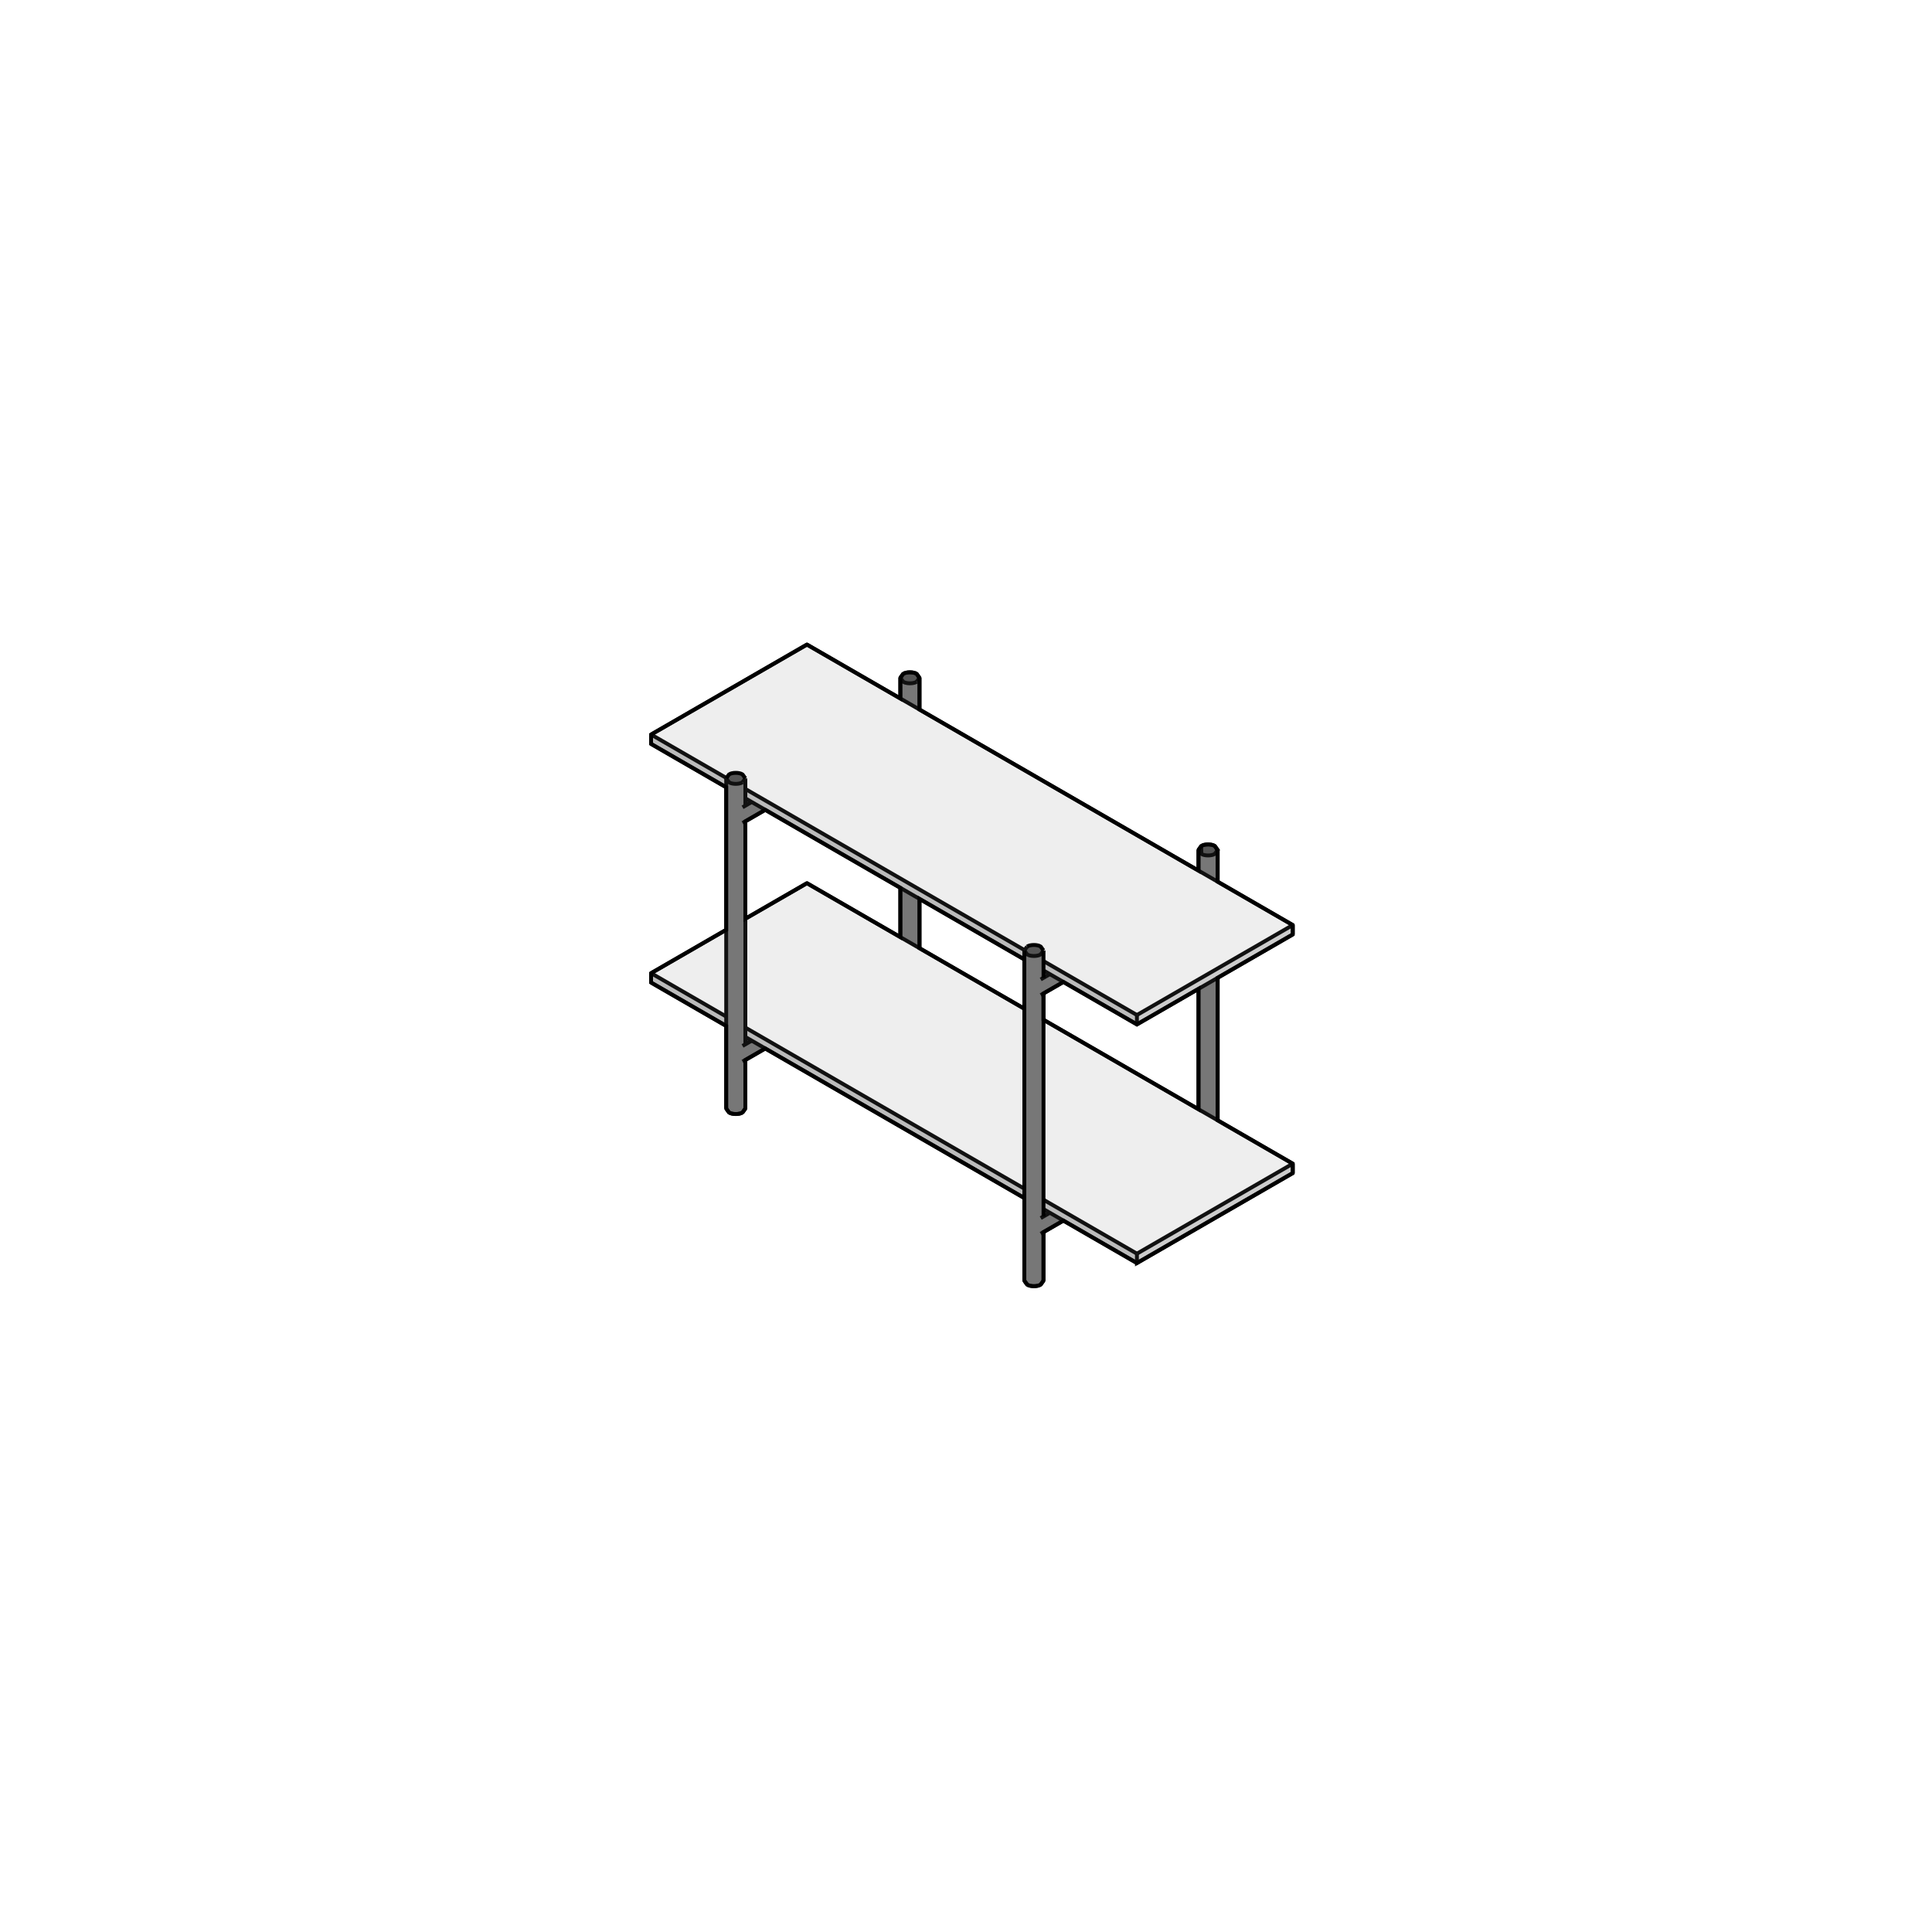
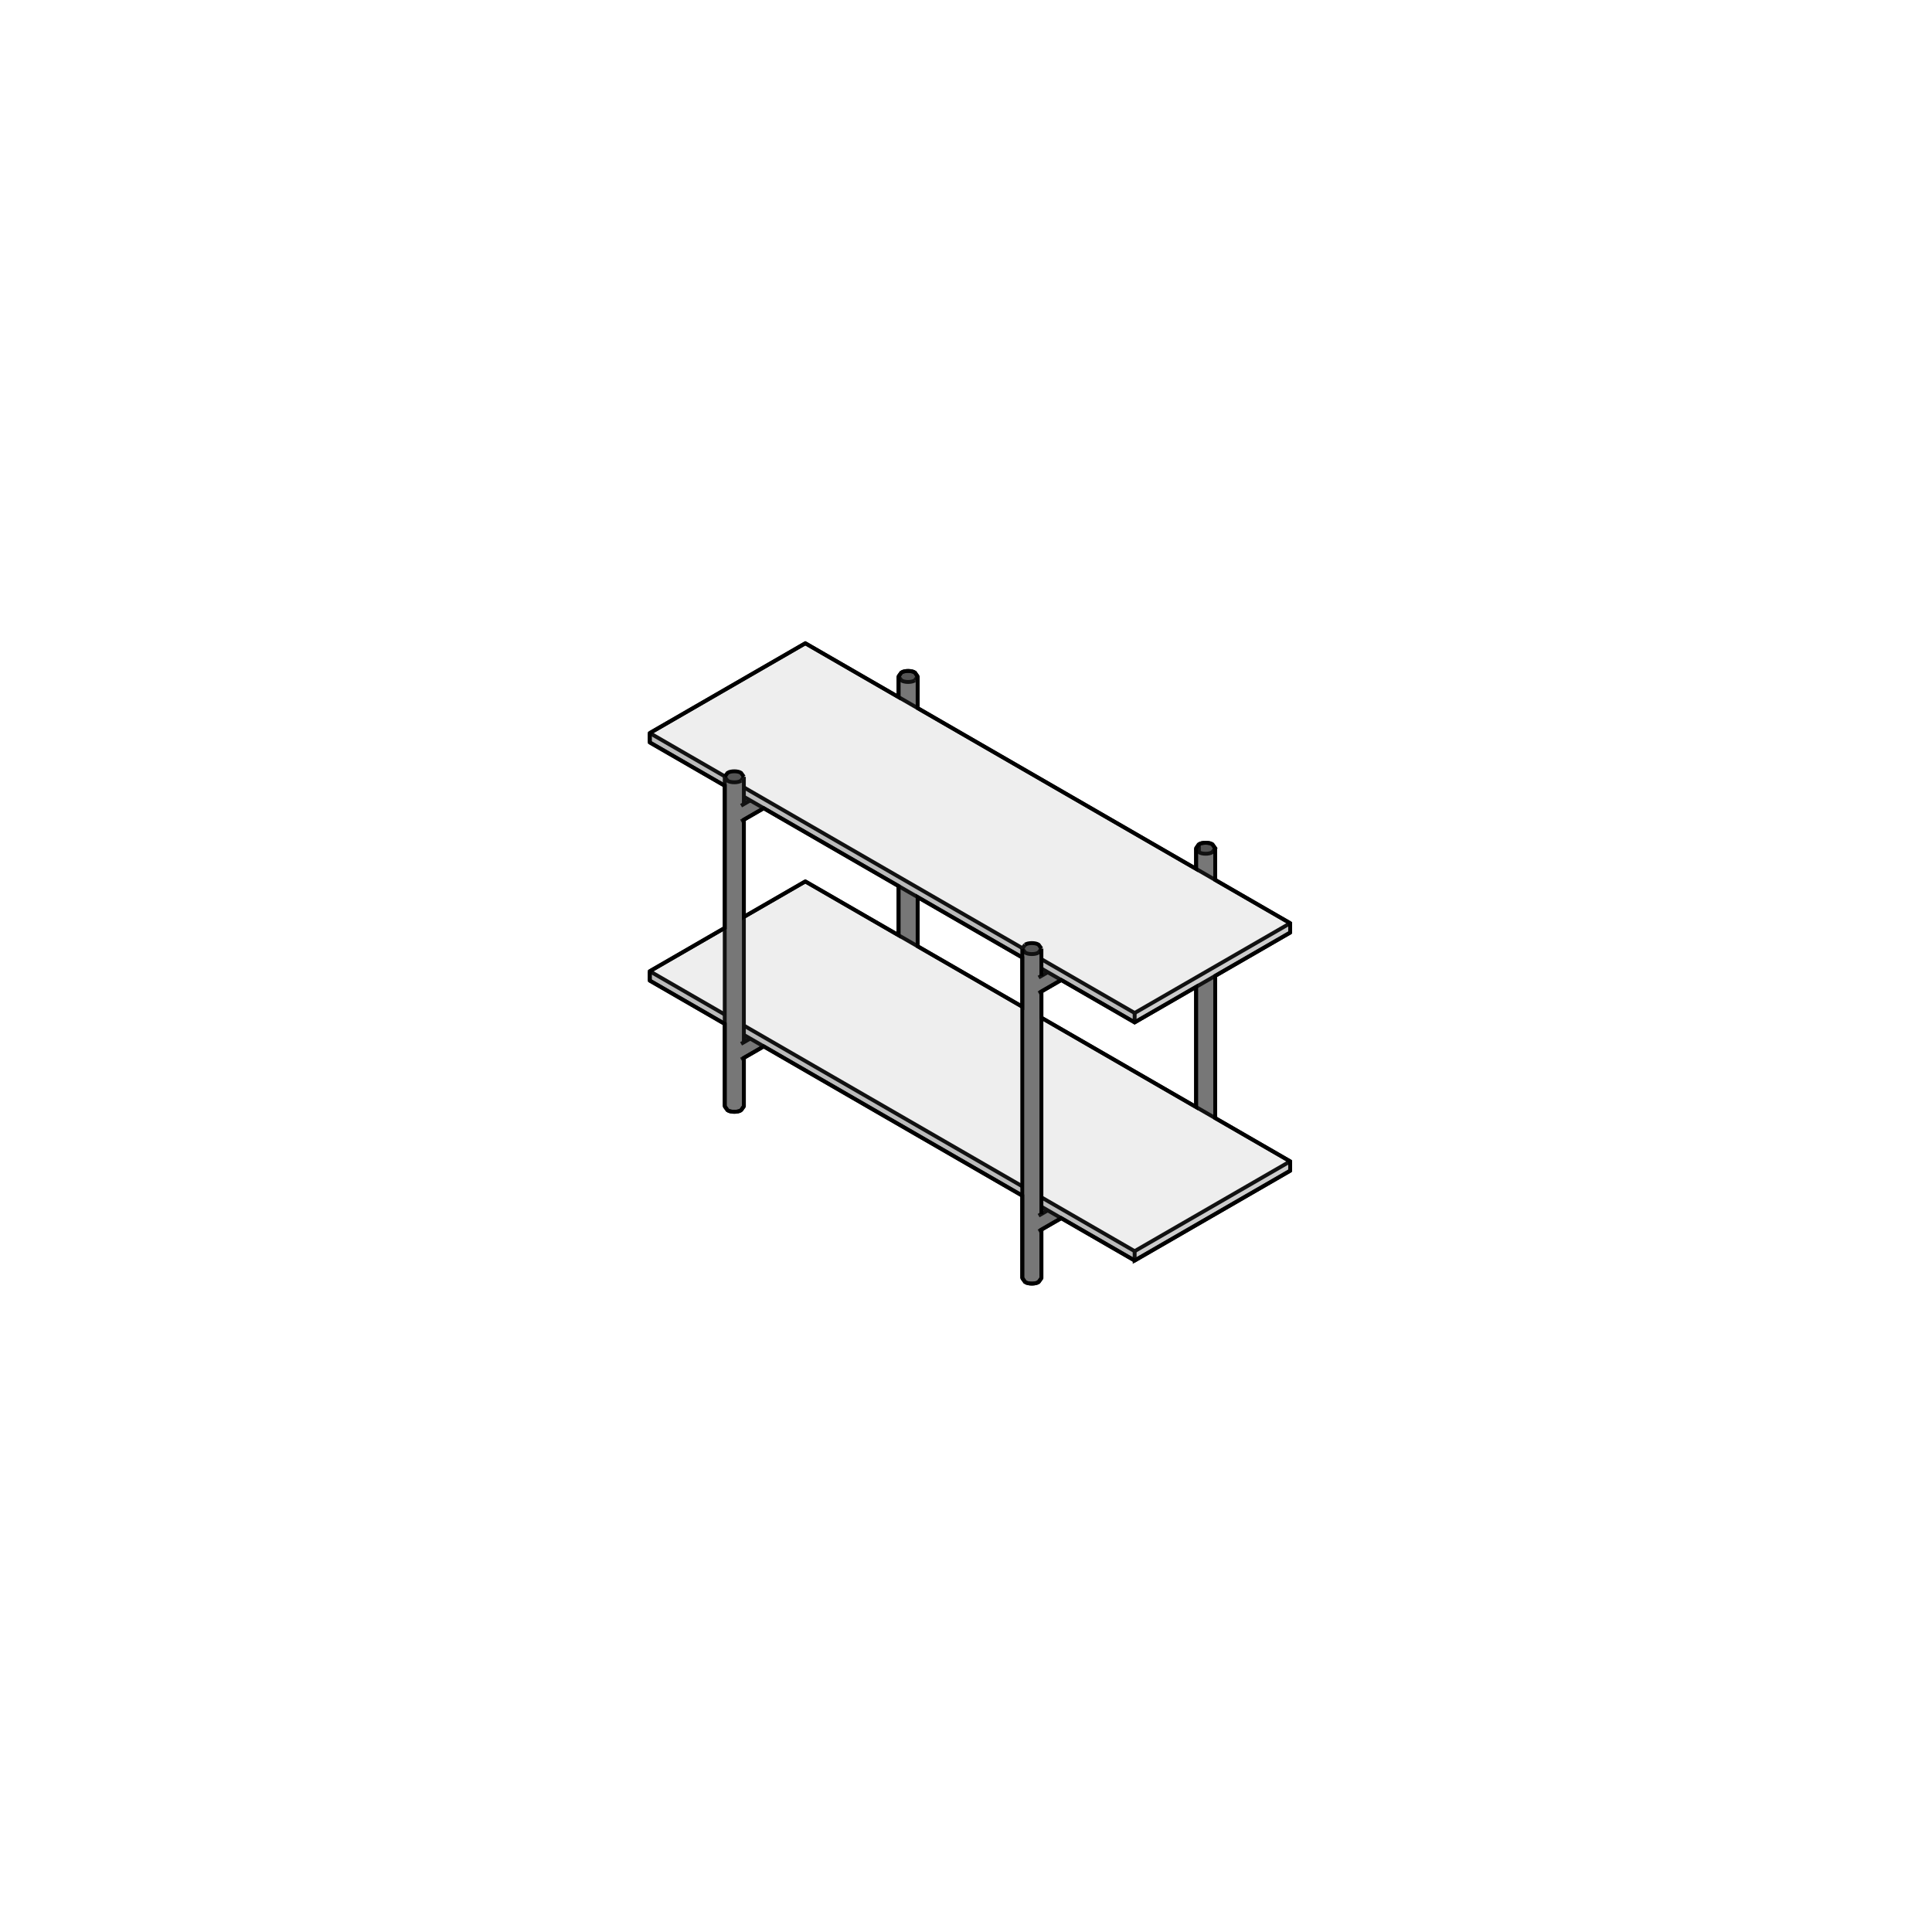
- <svg xmlns="http://www.w3.org/2000/svg" version="1.1" width="119.76pt" height="119.76pt" viewBox="0 0 119.76 119.76" overflow="visible">
-   <path d="M70.475,77.712 L70.475,78.294 L64.684,74.951 L64.684,74.369 z" stroke="#000000" stroke-width="0" fill="#BBBBBB" fill-opacity="1" />
-   <path d="M46.203,64.281 L46.203,63.699 L63.496,73.683 L63.496,74.265 z" stroke="#000000" stroke-width="0" fill="#BBBBBB" fill-opacity="1" />
-   <path d="M63.496,58.927 L63.496,59.472 L46.203,49.488 L46.203,48.906 z" stroke="#000000" stroke-width="0" fill="#BBBBBB" fill-opacity="1" />
-   <path d="M45.015,63.013 L45.015,63.595 L40.359,60.907 L40.359,60.325 z" stroke="#000000" stroke-width="0" fill="#BBBBBB" fill-opacity="1" />
-   <path d="M45.015,48.257 L45.015,48.802 L40.359,46.114 L40.359,45.532 z" stroke="#000000" stroke-width="0" fill="#BBBBBB" fill-opacity="1" />
-   <path d="M64.684,60.158 L64.684,59.576 L70.475,62.919 L70.475,63.501 z" stroke="#000000" stroke-width="0" fill="#BBBBBB" fill-opacity="1" />
-   <path d="M70.475,77.712 L80.135,72.134 L80.135,72.716 L70.475,78.294 z" stroke="#000000" stroke-width="0" fill="#CCCCCC" fill-opacity="1" />
-   <path d="M70.475,63.501 L70.475,62.919 L80.135,57.342 L80.135,57.924 z" stroke="#000000" stroke-width="0" fill="#CCCCCC" fill-opacity="1" />
-   <path d="M64.684,74.369 L64.684,63.214 L80.135,72.134 L70.475,77.712 z" stroke="#000000" stroke-width="0" fill="#EEEEEE" fill-opacity="1" />
-   <path d="M63.496,62.528 L63.496,73.683 L46.203,63.699 L46.203,56.95 L50.02,54.747 z" stroke="#000000" stroke-width="0" fill="#EEEEEE" fill-opacity="1" />
-   <path d="M46.203,48.906 L46.203,48.257 L46.029,48.006 C45.844,47.874 45.375,47.874 45.189,48.006 L45.017,48.221 L40.359,45.532 L50.02,39.955 L80.135,57.342 L70.475,62.919 L64.684,59.576 L64.684,58.927 L64.51,58.676 C64.325,58.544 63.856,58.544 63.67,58.676 L63.498,58.891 z" stroke="#000000" stroke-width="0" fill="#EEEEEE" fill-opacity="1" />
-   <path d="M40.359,60.325 L45.015,57.636 L45.015,63.013 z" stroke="#000000" stroke-width="0" fill="#EEEEEE" fill-opacity="1" />
-   <path d="M65.077,75.178 L64.684,75.405 L64.684,74.951 z" stroke="#000000" stroke-width="0" fill="#555555" fill-opacity="1" />
-   <path d="M55.81,42.016 L55.984,41.773 C56.17,41.642 56.638,41.642 56.824,41.773 L56.998,42.016 L56.824,42.258 C56.638,42.39 56.17,42.39 55.984,42.258 z" stroke="#000000" stroke-width="0" fill="#555555" fill-opacity="1" />
-   <path d="M45.017,48.221 L45.189,48.006 C45.375,47.874 45.844,47.874 46.029,48.006 L46.203,48.248 L46.029,48.491 C45.844,48.622 45.375,48.622 45.189,48.491 z" stroke="#000000" stroke-width="0" fill="#555555" fill-opacity="1" />
-   <path d="M46.203,49.488 L46.596,49.715 L46.203,49.942 z" stroke="#000000" stroke-width="0" fill="#555555" fill-opacity="1" />
-   <path d="M46.203,64.735 L46.203,64.281 L46.596,64.508 z" stroke="#000000" stroke-width="0" fill="#555555" fill-opacity="1" />
-   <path d="M64.684,60.158 L65.077,60.385 L64.684,60.612 z" stroke="#000000" stroke-width="0" fill="#555555" fill-opacity="1" />
-   <path d="M74.291,52.686 L74.465,52.443 C74.651,52.312 75.119,52.312 75.305,52.443 L75.479,52.686 L75.305,52.928 C75.119,53.06 74.651,53.06 74.465,52.928 z" stroke="#000000" stroke-width="0" fill="#555555" fill-opacity="1" />
-   <path d="M63.498,58.891 L63.67,58.676 C63.856,58.544 64.325,58.544 64.51,58.676 L64.684,58.918 L64.51,59.161 C64.325,59.292 63.856,59.292 63.67,59.161 z" stroke="#000000" stroke-width="0" fill="#555555" fill-opacity="1" />
-   <path d="M64.684,75.405 L65.077,75.178 L65.917,75.663 L64.684,76.375 L64.684,79.385 L64.51,79.628 C64.325,79.759 63.856,79.759 63.67,79.628 L63.496,79.385 L63.496,58.927 L63.67,59.161 C63.856,59.292 64.325,59.292 64.51,59.161 L64.684,58.927 L64.684,60.612 L65.077,60.385 L65.917,60.87 L64.684,61.582 z" stroke="#000000" stroke-width="0" fill="#777777" fill-opacity="1" />
-   <path d="M45.015,48.257 L45.189,48.491 C45.375,48.622 45.844,48.622 46.029,48.491 L46.203,48.257 L46.203,49.942 L46.596,49.715 L47.436,50.2 L46.203,50.912 L46.203,64.735 L46.596,64.508 L47.436,64.993 L46.203,65.705 L46.203,68.715 L46.029,68.958 C45.844,69.089 45.375,69.089 45.189,68.958 L45.015,68.715 z" stroke="#000000" stroke-width="0" fill="#777777" fill-opacity="1" />
-   <path d="M55.81,58.09 L55.81,55.035 L56.998,55.721 L56.998,58.776 z" stroke="#000000" stroke-width="0" fill="#777777" fill-opacity="1" />
-   <path d="M56.824,42.258 L56.998,42.025 L56.998,43.984 L55.81,43.298 L55.81,42.025 L55.984,42.258 C56.17,42.39 56.638,42.39 56.824,42.258 z" stroke="#000000" stroke-width="0" fill="#777777" fill-opacity="1" />
-   <path d="M74.291,68.76 L74.291,61.298 L75.479,60.612 L75.479,69.446 z" stroke="#000000" stroke-width="0" fill="#777777" fill-opacity="1" />
-   <path d="M75.479,52.695 L75.479,54.654 L74.291,53.968 L74.291,52.695 L74.465,52.928 C74.651,53.06 75.119,53.06 75.305,52.928 z" stroke="#000000" stroke-width="0" fill="#777777" fill-opacity="1" />
+ <svg xmlns="http://www.w3.org/2000/svg" version="1.1" width="120pt" height="120pt" viewBox="0 0 120 120" overflow="visible">
+   <path d="M70.475,77.712 L70.475,78.294 L64.684,74.951 L64.684,74.369 z" stroke="Black" stroke-width="0" fill="#BBBBBB" fill-opacity="1" />
+   <path d="M46.203,64.281 L46.203,63.699 L63.496,73.683 L63.496,74.265 z" stroke="Black" stroke-width="0" fill="#BBBBBB" fill-opacity="1" />
+   <path d="M63.496,58.927 L63.496,59.472 L46.203,49.488 L46.203,48.906 z" stroke="Black" stroke-width="0" fill="#BBBBBB" fill-opacity="1" />
+   <path d="M45.015,63.013 L45.015,63.595 L40.359,60.907 L40.359,60.325 z" stroke="Black" stroke-width="0" fill="#BBBBBB" fill-opacity="1" />
+   <path d="M45.015,48.257 L45.015,48.802 L40.359,46.114 L40.359,45.532 z" stroke="Black" stroke-width="0" fill="#BBBBBB" fill-opacity="1" />
+   <path d="M64.684,60.158 L64.684,59.576 L70.475,62.919 L70.475,63.501 z" stroke="Black" stroke-width="0" fill="#BBBBBB" fill-opacity="1" />
+   <path d="M70.475,77.712 L80.135,72.134 L80.135,72.716 L70.475,78.294 z" stroke="Black" stroke-width="0" fill="#CCCCCC" fill-opacity="1" />
+   <path d="M70.475,63.501 L70.475,62.919 L80.135,57.342 L80.135,57.924 z" stroke="Black" stroke-width="0" fill="#CCCCCC" fill-opacity="1" />
+   <path d="M64.684,74.369 L64.684,63.214 L80.135,72.134 L70.475,77.712 z" stroke="Black" stroke-width="0" fill="#EEEEEE" fill-opacity="1" />
+   <path d="M63.496,62.528 L63.496,73.683 L46.203,63.699 L46.203,56.95 L50.02,54.747 z" stroke="Black" stroke-width="0" fill="#EEEEEE" fill-opacity="1" />
+   <path d="M46.203,48.906 L46.203,48.257 L46.029,48.006 C45.844,47.874 45.375,47.874 45.189,48.006 L45.017,48.221 L40.359,45.532 L50.02,39.955 L80.135,57.342 L70.475,62.919 L64.684,59.576 L64.684,58.927 L64.51,58.676 C64.325,58.544 63.856,58.544 63.67,58.676 L63.498,58.891 z" stroke="Black" stroke-width="0" fill="#EEEEEE" fill-opacity="1" />
+   <path d="M40.359,60.325 L45.015,57.636 L45.015,63.013 z" stroke="Black" stroke-width="0" fill="#EEEEEE" fill-opacity="1" />
+   <path d="M65.077,75.178 L64.684,75.405 L64.684,74.951 z" stroke="Black" stroke-width="0" fill="#555555" fill-opacity="1" />
+   <path d="M55.81,42.016 L55.984,41.773 C56.17,41.642 56.638,41.642 56.824,41.773 L56.998,42.016 L56.824,42.258 C56.638,42.39 56.17,42.39 55.984,42.258 z" stroke="Black" stroke-width="0" fill="#555555" fill-opacity="1" />
+   <path d="M45.017,48.221 L45.189,48.006 C45.375,47.874 45.844,47.874 46.029,48.006 L46.203,48.248 L46.029,48.491 C45.844,48.622 45.375,48.622 45.189,48.491 z" stroke="Black" stroke-width="0" fill="#555555" fill-opacity="1" />
+   <path d="M46.203,49.488 L46.596,49.715 L46.203,49.942 z" stroke="Black" stroke-width="0" fill="#555555" fill-opacity="1" />
+   <path d="M46.203,64.735 L46.203,64.281 L46.596,64.508 z" stroke="Black" stroke-width="0" fill="#555555" fill-opacity="1" />
+   <path d="M64.684,60.158 L65.077,60.385 L64.684,60.612 z" stroke="Black" stroke-width="0" fill="#555555" fill-opacity="1" />
+   <path d="M74.291,52.686 L74.465,52.443 C74.651,52.312 75.119,52.312 75.305,52.443 L75.479,52.686 L75.305,52.928 C75.119,53.06 74.651,53.06 74.465,52.928 z" stroke="Black" stroke-width="0" fill="#555555" fill-opacity="1" />
+   <path d="M63.498,58.891 L63.67,58.676 C63.856,58.544 64.325,58.544 64.51,58.676 L64.684,58.918 L64.51,59.161 C64.325,59.292 63.856,59.292 63.67,59.161 z" stroke="Black" stroke-width="0" fill="#555555" fill-opacity="1" />
+   <path d="M64.684,75.405 L65.077,75.178 L65.917,75.663 L64.684,76.375 L64.684,79.385 L64.51,79.628 C64.325,79.759 63.856,79.759 63.67,79.628 L63.496,79.385 L63.496,58.927 L63.67,59.161 C63.856,59.292 64.325,59.292 64.51,59.161 L64.684,58.927 L64.684,60.612 L65.077,60.385 L65.917,60.87 L64.684,61.582 z" stroke="Black" stroke-width="0" fill="#777777" fill-opacity="1" />
+   <path d="M45.015,48.257 L45.189,48.491 C45.375,48.622 45.844,48.622 46.029,48.491 L46.203,48.257 L46.203,49.942 L46.596,49.715 L47.436,50.2 L46.203,50.912 L46.203,64.735 L46.596,64.508 L47.436,64.993 L46.203,65.705 L46.203,68.715 L46.029,68.958 C45.844,69.089 45.375,69.089 45.189,68.958 L45.015,68.715 z" stroke="Black" stroke-width="0" fill="#777777" fill-opacity="1" />
+   <path d="M55.81,58.09 L55.81,55.035 L56.998,55.721 L56.998,58.776 z" stroke="Black" stroke-width="0" fill="#777777" fill-opacity="1" />
+   <path d="M56.824,42.258 L56.998,42.025 L56.998,43.984 L55.81,43.298 L55.81,42.025 L55.984,42.258 C56.17,42.39 56.638,42.39 56.824,42.258 z" stroke="Black" stroke-width="0" fill="#777777" fill-opacity="1" />
+   <path d="M74.291,68.76 L74.291,61.298 L75.479,60.612 L75.479,69.446 z" stroke="Black" stroke-width="0" fill="#777777" fill-opacity="1" />
+   <path d="M75.479,52.695 L75.479,54.654 L74.291,53.968 L74.291,52.695 L74.465,52.928 C74.651,53.06 75.119,53.06 75.305,52.928 z" stroke="Black" stroke-width="0" fill="#777777" fill-opacity="1" />
  <path d="M46.029,64.835 L46.597,64.508" stroke="#111111" stroke-width="0.24" fill="none" />
  <path d="M46.029,65.805 L47.437,64.993" stroke="#111111" stroke-width="0.24" fill="none" />
  <path d="M74.465,52.443 L74.291,52.686" stroke="#111111" stroke-width="0.24" fill="none" />
  <path d="M75.479,52.686 L75.479,54.654" stroke="#111111" stroke-width="0.24" fill="none" />
  <path d="M75.479,52.686 L75.305,52.443 C75.119,52.312 74.651,52.312 74.465,52.443 L74.465,52.928 C74.651,53.06 75.119,53.06 75.305,52.928 z" stroke="#111111" stroke-width="0.24" fill="none" />
  <path d="M80.135,72.716 L80.135,72.134" stroke="#111111" stroke-width="0.24" fill="none" />
  <path d="M80.135,72.716 L70.475,78.294 L70.475,77.712" stroke="#111111" stroke-width="0.24" fill="none" />
  <path d="M80.135,72.134 L70.475,77.712" stroke="#111111" stroke-width="0.24" fill="none" />
  <path d="M74.291,68.76 L74.291,61.298" stroke="#111111" stroke-width="0.24" fill="none" />
  <path d="M70.475,63.501 L70.475,62.919" stroke="#111111" stroke-width="0.24" fill="none" />
  <path d="M75.479,60.612 L75.479,69.446" stroke="#111111" stroke-width="0.24" fill="none" />
  <path d="M80.135,57.342 L70.475,62.919" stroke="#111111" stroke-width="0.24" fill="none" />
  <path d="M63.496,79.385 L63.67,79.628 C63.856,79.759 64.325,79.759 64.51,79.628 L64.684,79.385" stroke="#111111" stroke-width="0.24" fill="none" />
  <path d="M64.684,76.375 L64.684,79.385" stroke="#111111" stroke-width="0.24" fill="none" />
  <path d="M63.496,58.918 L63.67,59.161 C63.856,59.292 64.325,59.292 64.51,59.161 L64.684,58.918" stroke="#111111" stroke-width="0.24" fill="none" />
  <path d="M50.02,54.747 L63.496,62.528" stroke="#111111" stroke-width="0.24" fill="none" />
  <path d="M64.684,63.214 L80.135,72.134" stroke="#111111" stroke-width="0.24" fill="none" />
  <path d="M70.475,78.294 L64.684,74.951" stroke="#111111" stroke-width="0.24" fill="none" />
  <path d="M63.496,74.265 L46.203,64.281" stroke="#111111" stroke-width="0.24" fill="none" />
  <path d="M80.135,57.924 L70.475,63.501 L64.684,60.158" stroke="#111111" stroke-width="0.24" fill="none" />
  <path d="M63.496,59.472 L46.203,49.488" stroke="#111111" stroke-width="0.24" fill="none" />
  <path d="M70.475,62.919 L64.684,59.576" stroke="#111111" stroke-width="0.24" fill="none" />
  <path d="M63.498,58.891 L46.203,48.906" stroke="#111111" stroke-width="0.24" fill="none" />
  <path d="M65.078,75.178 L64.51,75.505" stroke="#111111" stroke-width="0.24" fill="none" />
  <path d="M65.917,75.663 L64.51,76.475" stroke="#111111" stroke-width="0.24" fill="none" />
  <path d="M63.67,58.676 L63.496,58.918" stroke="#111111" stroke-width="0.24" fill="none" />
  <path d="M65.078,60.385 L64.51,60.713" stroke="#111111" stroke-width="0.24" fill="none" />
  <path d="M65.917,60.87 L64.51,61.683" stroke="#111111" stroke-width="0.24" fill="none" />
  <path d="M50.02,39.955 L80.135,57.342" stroke="#111111" stroke-width="0.24" fill="none" />
  <path d="M63.496,73.683 L46.203,63.699" stroke="#111111" stroke-width="0.24" fill="none" />
  <path d="M70.475,77.712 L64.684,74.369" stroke="#111111" stroke-width="0.24" fill="none" />
  <path d="M74.291,53.968 L74.291,52.686" stroke="#111111" stroke-width="0.24" fill="none" />
  <path d="M80.135,57.924 L80.135,57.342" stroke="#111111" stroke-width="0.24" fill="none" />
  <path d="M40.359,60.325 L45.015,57.636" stroke="#111111" stroke-width="0.24" fill="none" />
  <path d="M40.359,60.907 L40.359,60.325" stroke="#111111" stroke-width="0.24" fill="none" />
  <path d="M40.359,45.532 L50.02,39.955" stroke="#111111" stroke-width="0.24" fill="none" />
  <path d="M40.359,46.114 L40.359,45.532" stroke="#111111" stroke-width="0.24" fill="none" />
  <path d="M46.029,68.958 L46.203,68.715" stroke="#111111" stroke-width="0.24" fill="none" />
  <path d="M45.015,68.715 L45.189,68.958 C45.375,69.089 45.844,69.089 46.029,68.958" stroke="#111111" stroke-width="0.24" fill="none" />
  <path d="M46.029,48.491 L46.203,48.248" stroke="#111111" stroke-width="0.24" fill="none" />
  <path d="M45.015,48.802 L40.359,46.114" stroke="#111111" stroke-width="0.24" fill="none" />
  <path d="M45.017,48.221 L40.359,45.532" stroke="#111111" stroke-width="0.24" fill="none" />
  <path d="M45.015,48.248 L45.189,48.491 C45.375,48.622 45.844,48.622 46.029,48.491" stroke="#111111" stroke-width="0.24" fill="none" />
  <path d="M46.203,56.95 L50.02,54.747" stroke="#111111" stroke-width="0.24" fill="none" />
  <path d="M45.015,63.595 L40.359,60.907" stroke="#111111" stroke-width="0.24" fill="none" />
  <path d="M45.015,63.013 L40.359,60.325" stroke="#111111" stroke-width="0.24" fill="none" />
  <path d="M56.998,42.016 L56.998,43.984" stroke="#111111" stroke-width="0.24" fill="none" />
  <path d="M56.998,42.016 L56.824,41.773 C56.638,41.642 56.17,41.642 55.984,41.773 L55.81,42.016" stroke="#111111" stroke-width="0.24" fill="none" />
  <path d="M56.824,42.258 L56.998,42.016" stroke="#111111" stroke-width="0.24" fill="none" />
  <path d="M55.81,42.016 L55.984,42.258 C56.17,42.39 56.638,42.39 56.824,42.258" stroke="#111111" stroke-width="0.24" fill="none" />
  <path d="M46.203,65.705 L46.203,68.715" stroke="#111111" stroke-width="0.24" fill="none" />
  <path d="M55.81,58.09 L55.81,55.035" stroke="#111111" stroke-width="0.24" fill="none" />
  <path d="M56.998,55.72 L56.998,58.776" stroke="#111111" stroke-width="0.24" fill="none" />
  <path d="M55.81,43.298 L55.81,42.016" stroke="#111111" stroke-width="0.24" fill="none" />
  <path d="M45.015,68.715 L45.015,48.248" stroke="#111111" stroke-width="0.24" fill="none" />
  <path d="M46.203,48.248 L46.203,49.942" stroke="#111111" stroke-width="0.24" fill="none" />
  <path d="M46.203,50.912 L46.203,64.735" stroke="#111111" stroke-width="0.24" fill="none" />
  <path d="M46.029,50.043 L46.597,49.715" stroke="#111111" stroke-width="0.24" fill="none" />
  <path d="M46.029,51.013 L47.437,50.2" stroke="#111111" stroke-width="0.24" fill="none" />
  <path d="M46.203,48.248 L46.029,48.006 C45.844,47.874 45.375,47.874 45.189,48.006 L45.015,48.248" stroke="#000000" stroke-width="0.24" fill="none" />
  <path d="M70.475,78.294 L80.135,72.716 L80.135,72.134 L75.479,69.446 L75.479,60.612 L80.135,57.924 L80.135,57.342 L75.479,54.654 L75.479,52.695 L75.305,52.443 C75.119,52.312 74.651,52.312 74.465,52.443 L74.291,52.686 L74.291,53.968 L56.998,43.984 L56.998,42.025 L56.824,41.773 C56.638,41.642 56.17,41.642 55.984,41.773 L55.81,42.016 L55.81,43.298 L50.02,39.955 L40.359,45.532 L40.359,46.114 L45.015,48.802 L45.015,57.636 L40.359,60.325 L40.359,60.907 L45.015,63.595 L45.015,68.715 L45.189,68.958 C45.375,69.089 45.844,69.089 46.029,68.958 L46.203,68.715 L46.203,65.705 L47.436,64.993 L63.496,74.265 L63.496,79.385 L63.67,79.628 C63.856,79.759 64.325,79.759 64.51,79.628 L64.684,79.385 L64.684,76.375 L65.917,75.663 z" stroke="#000000" stroke-width="0.24" fill="none" />
  <path d="M64.684,58.918 L64.51,58.676 C64.325,58.544 63.856,58.544 63.67,58.676" stroke="#000000" stroke-width="0.24" fill="none" />
  <path d="M46.203,50.912 L47.436,50.2 L55.81,55.035 L55.81,58.09 L50.02,54.747 L46.203,56.95 z" stroke="#000000" stroke-width="0.24" fill="none" />
  <path d="M70.475,63.501 L74.291,61.298 L74.291,68.76 L64.684,63.214 L64.684,61.582 L65.917,60.87 z" stroke="#000000" stroke-width="0.24" fill="none" />
  <path d="M56.998,58.776 L56.998,55.721 L63.496,59.472 L63.496,62.528 z" stroke="#000000" stroke-width="0.24" fill="none" />
  <path d="M63.496,79.385 L63.496,58.918" stroke="#000000" stroke-width="0.24" fill="none" />
  <path d="M64.684,61.582 L64.684,75.405" stroke="#000000" stroke-width="0.24" fill="none" />
  <path d="M64.684,58.918 L64.684,60.612" stroke="#000000" stroke-width="0.24" fill="none" />
</svg>
